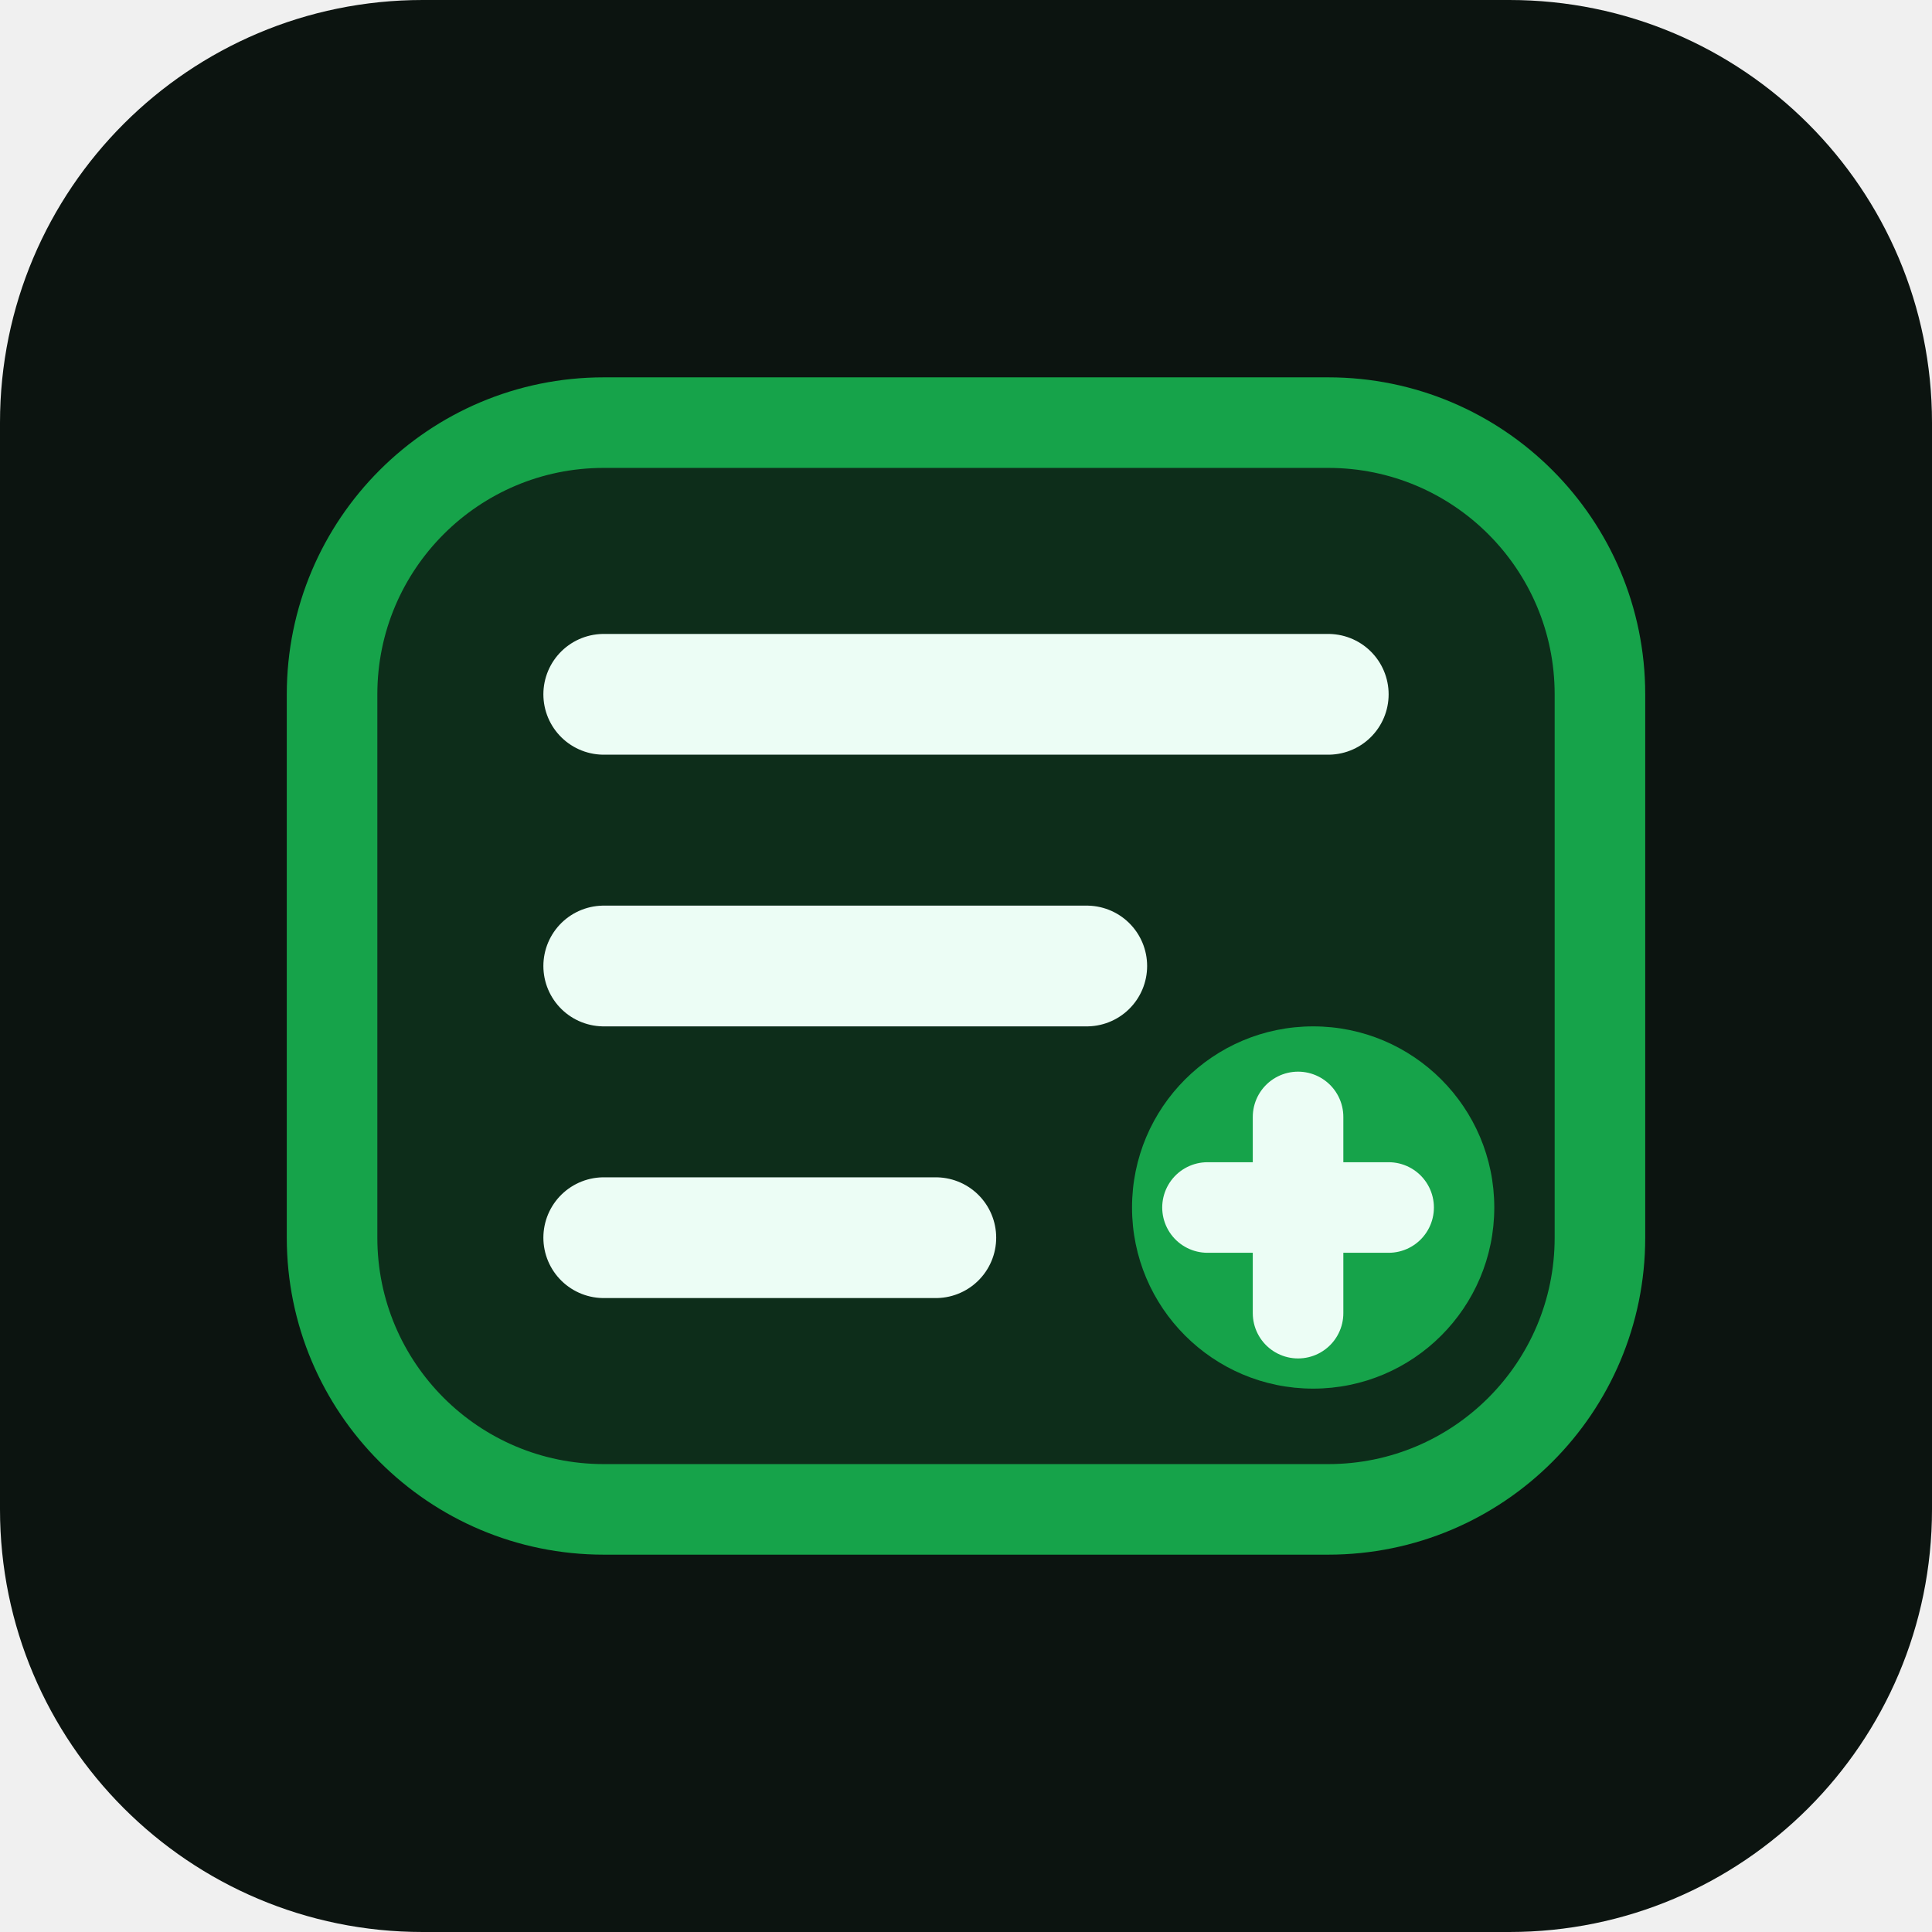
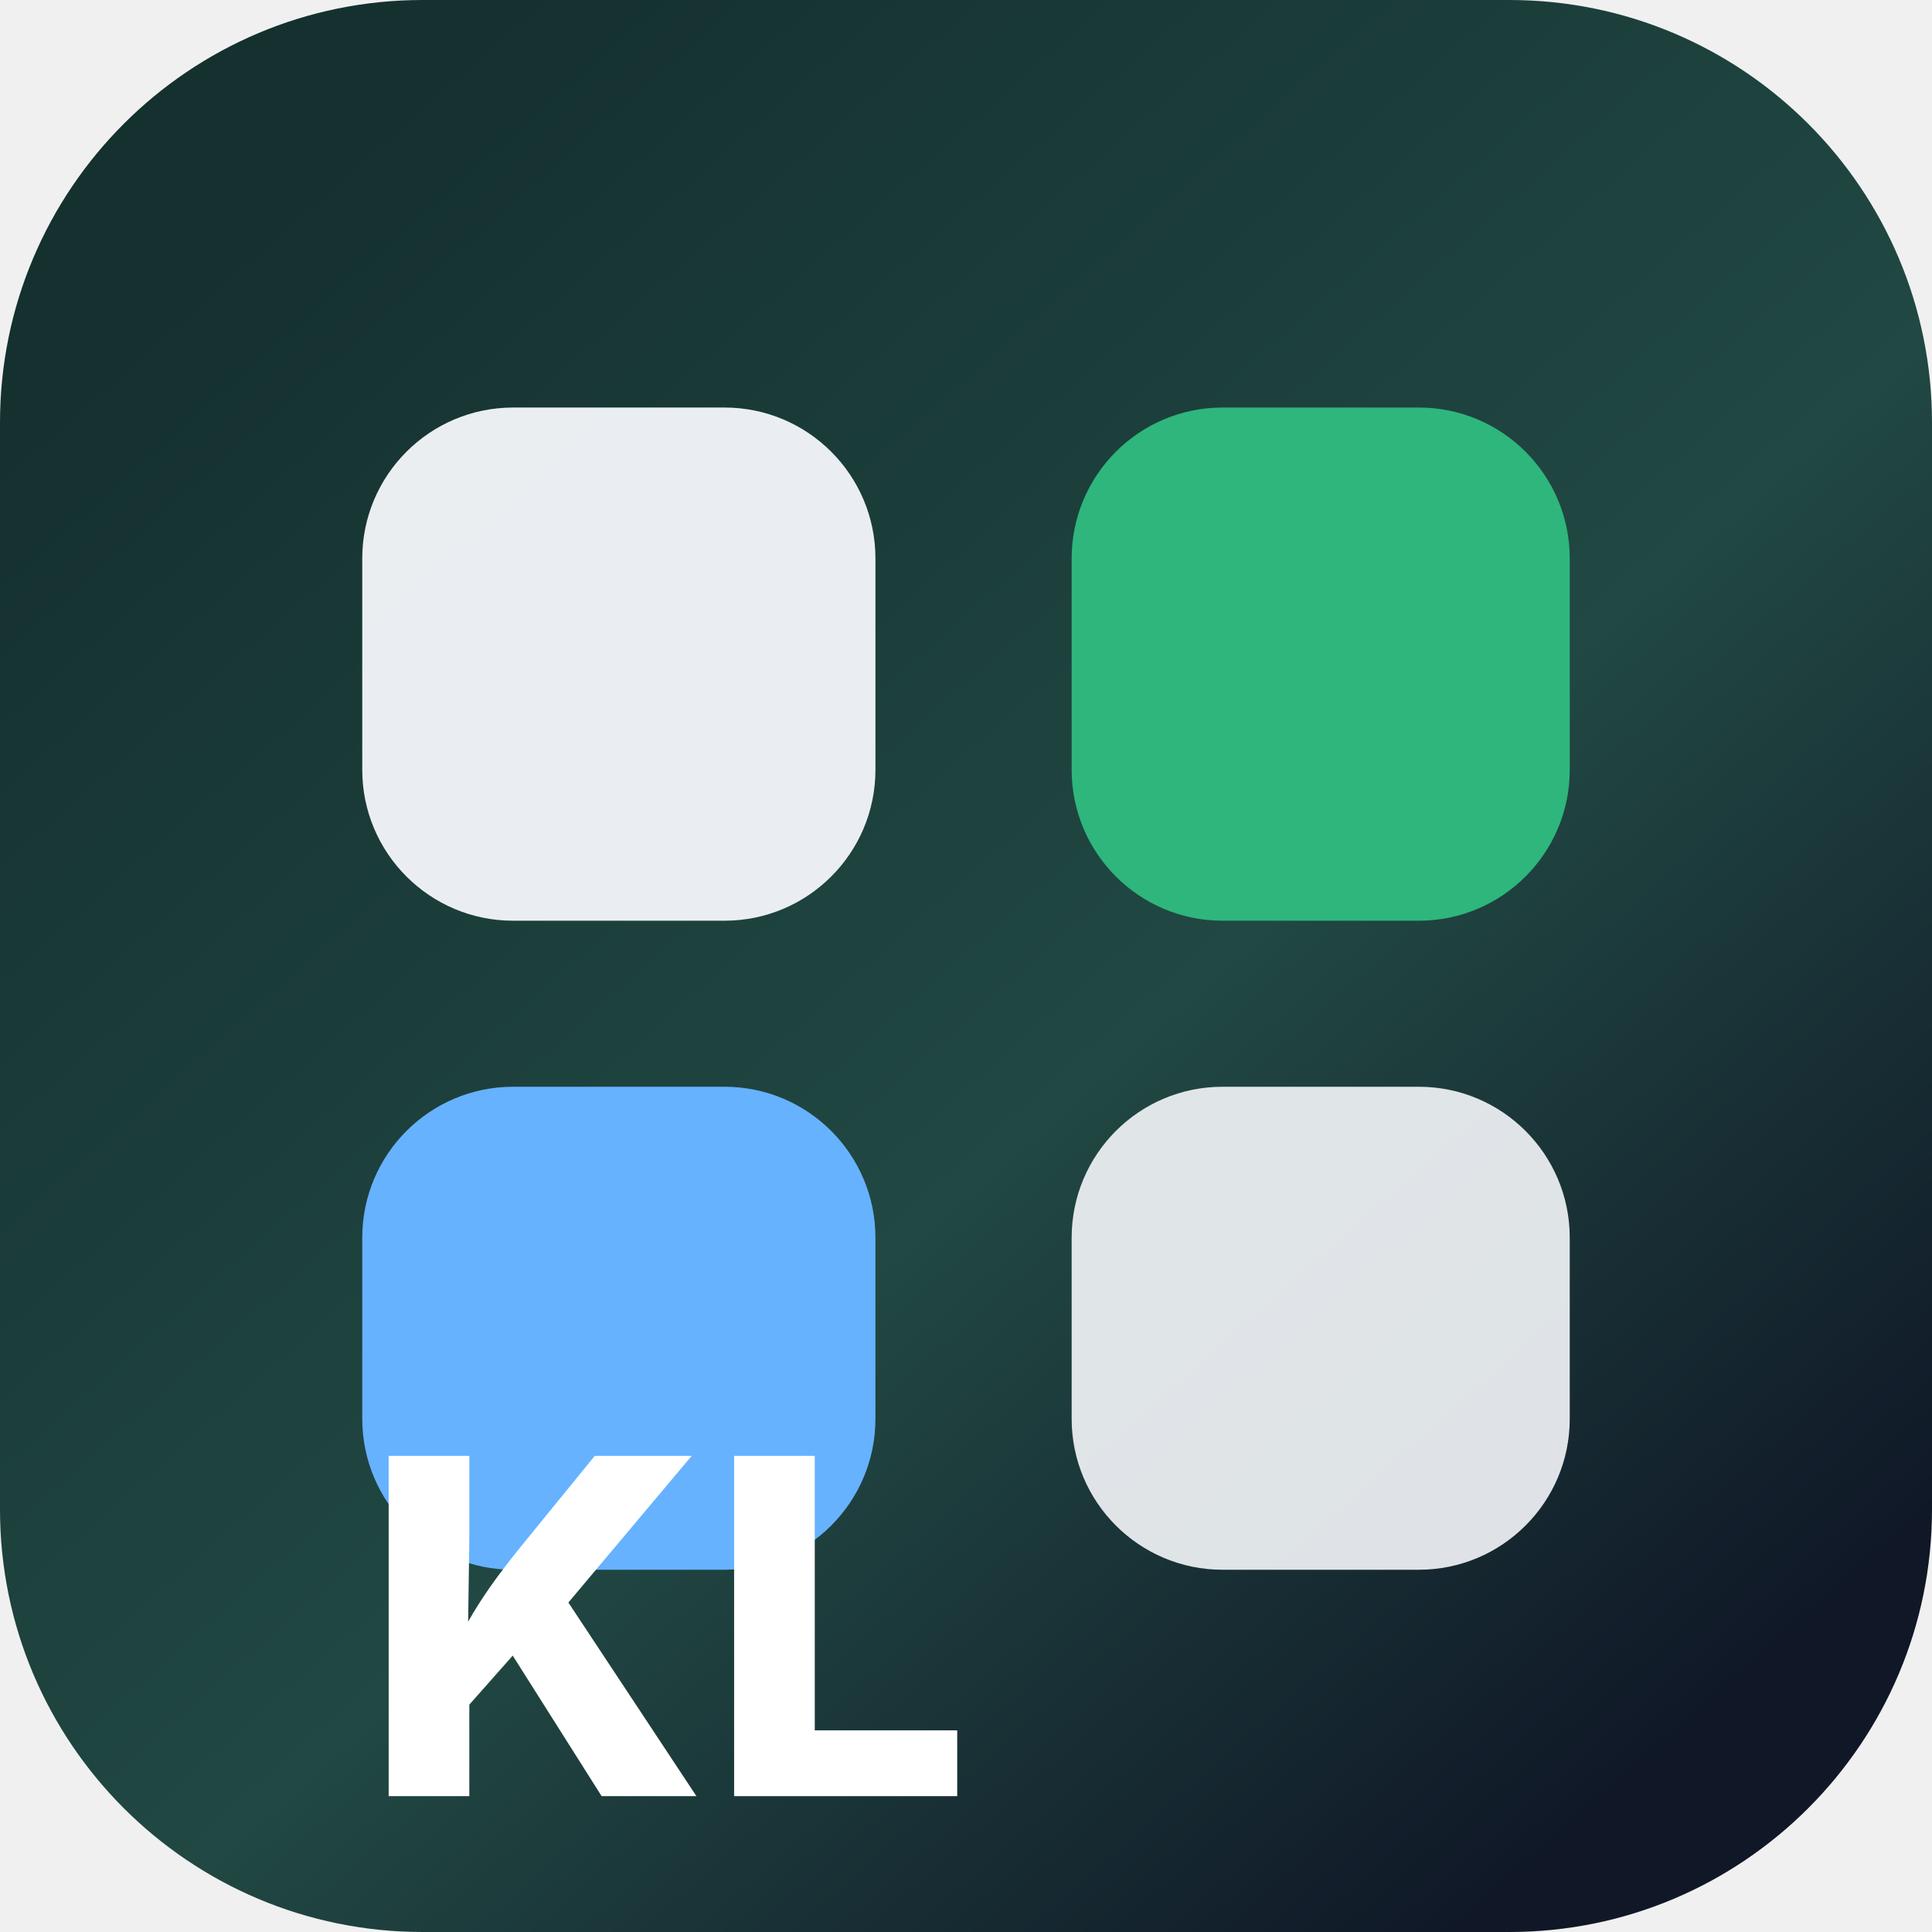
<svg xmlns="http://www.w3.org/2000/svg" viewBox="0 0 128 128" fill="none">
-   <rect width="128" height="128" rx="28" fill="#0C1410" />
-   <rect x="22" y="28" width="84" height="72" rx="18" fill="#16A34A" fill-opacity="0.18" stroke="#16A34A" stroke-width="6" />
-   <path d="M40 46H88" stroke="#ECFDF5" stroke-width="8" stroke-linecap="round" />
-   <path d="M40 64H72" stroke="#ECFDF5" stroke-width="8" stroke-linecap="round" />
-   <path d="M40 82H62" stroke="#ECFDF5" stroke-width="8" stroke-linecap="round" />
-   <circle cx="87" cy="80" r="12" fill="#16A34A" />
-   <path d="M86 74V87" stroke="#ECFDF5" stroke-width="6" stroke-linecap="round" />
-   <path d="M80 80H92" stroke="#ECFDF5" stroke-width="6" stroke-linecap="round" />
+   <defs>
+     <linearGradient id="bg" x1="18" x2="110" y1="12" y2="116" gradientUnits="userSpaceOnUse">
+       <stop stop-color="#14302f" />
+       <stop offset=".58" stop-color="#214843" />
+       <stop offset="1" stop-color="#101827" />
+     </linearGradient>
+   </defs>
+   <rect width="128" height="128" rx="28" fill="url(#bg)" />
+   <rect x="24" y="27" width="34" height="34" rx="10" fill="#f5f7fb" opacity=".95" />
+   <rect x="71" y="27" width="33" height="34" rx="10" fill="#2eb67d" />
+   <rect x="24" y="72" width="34" height="32" rx="10" fill="#66b2ff" />
+   <rect x="71" y="72" width="33" height="32" rx="10" fill="#f5f7fb" opacity=".9" />
+   <text x="24" y="119" fill="#fff" font-family="Inter,Segoe UI,Arial,sans-serif" font-size="31" font-weight="800">KL</text>
</svg>
